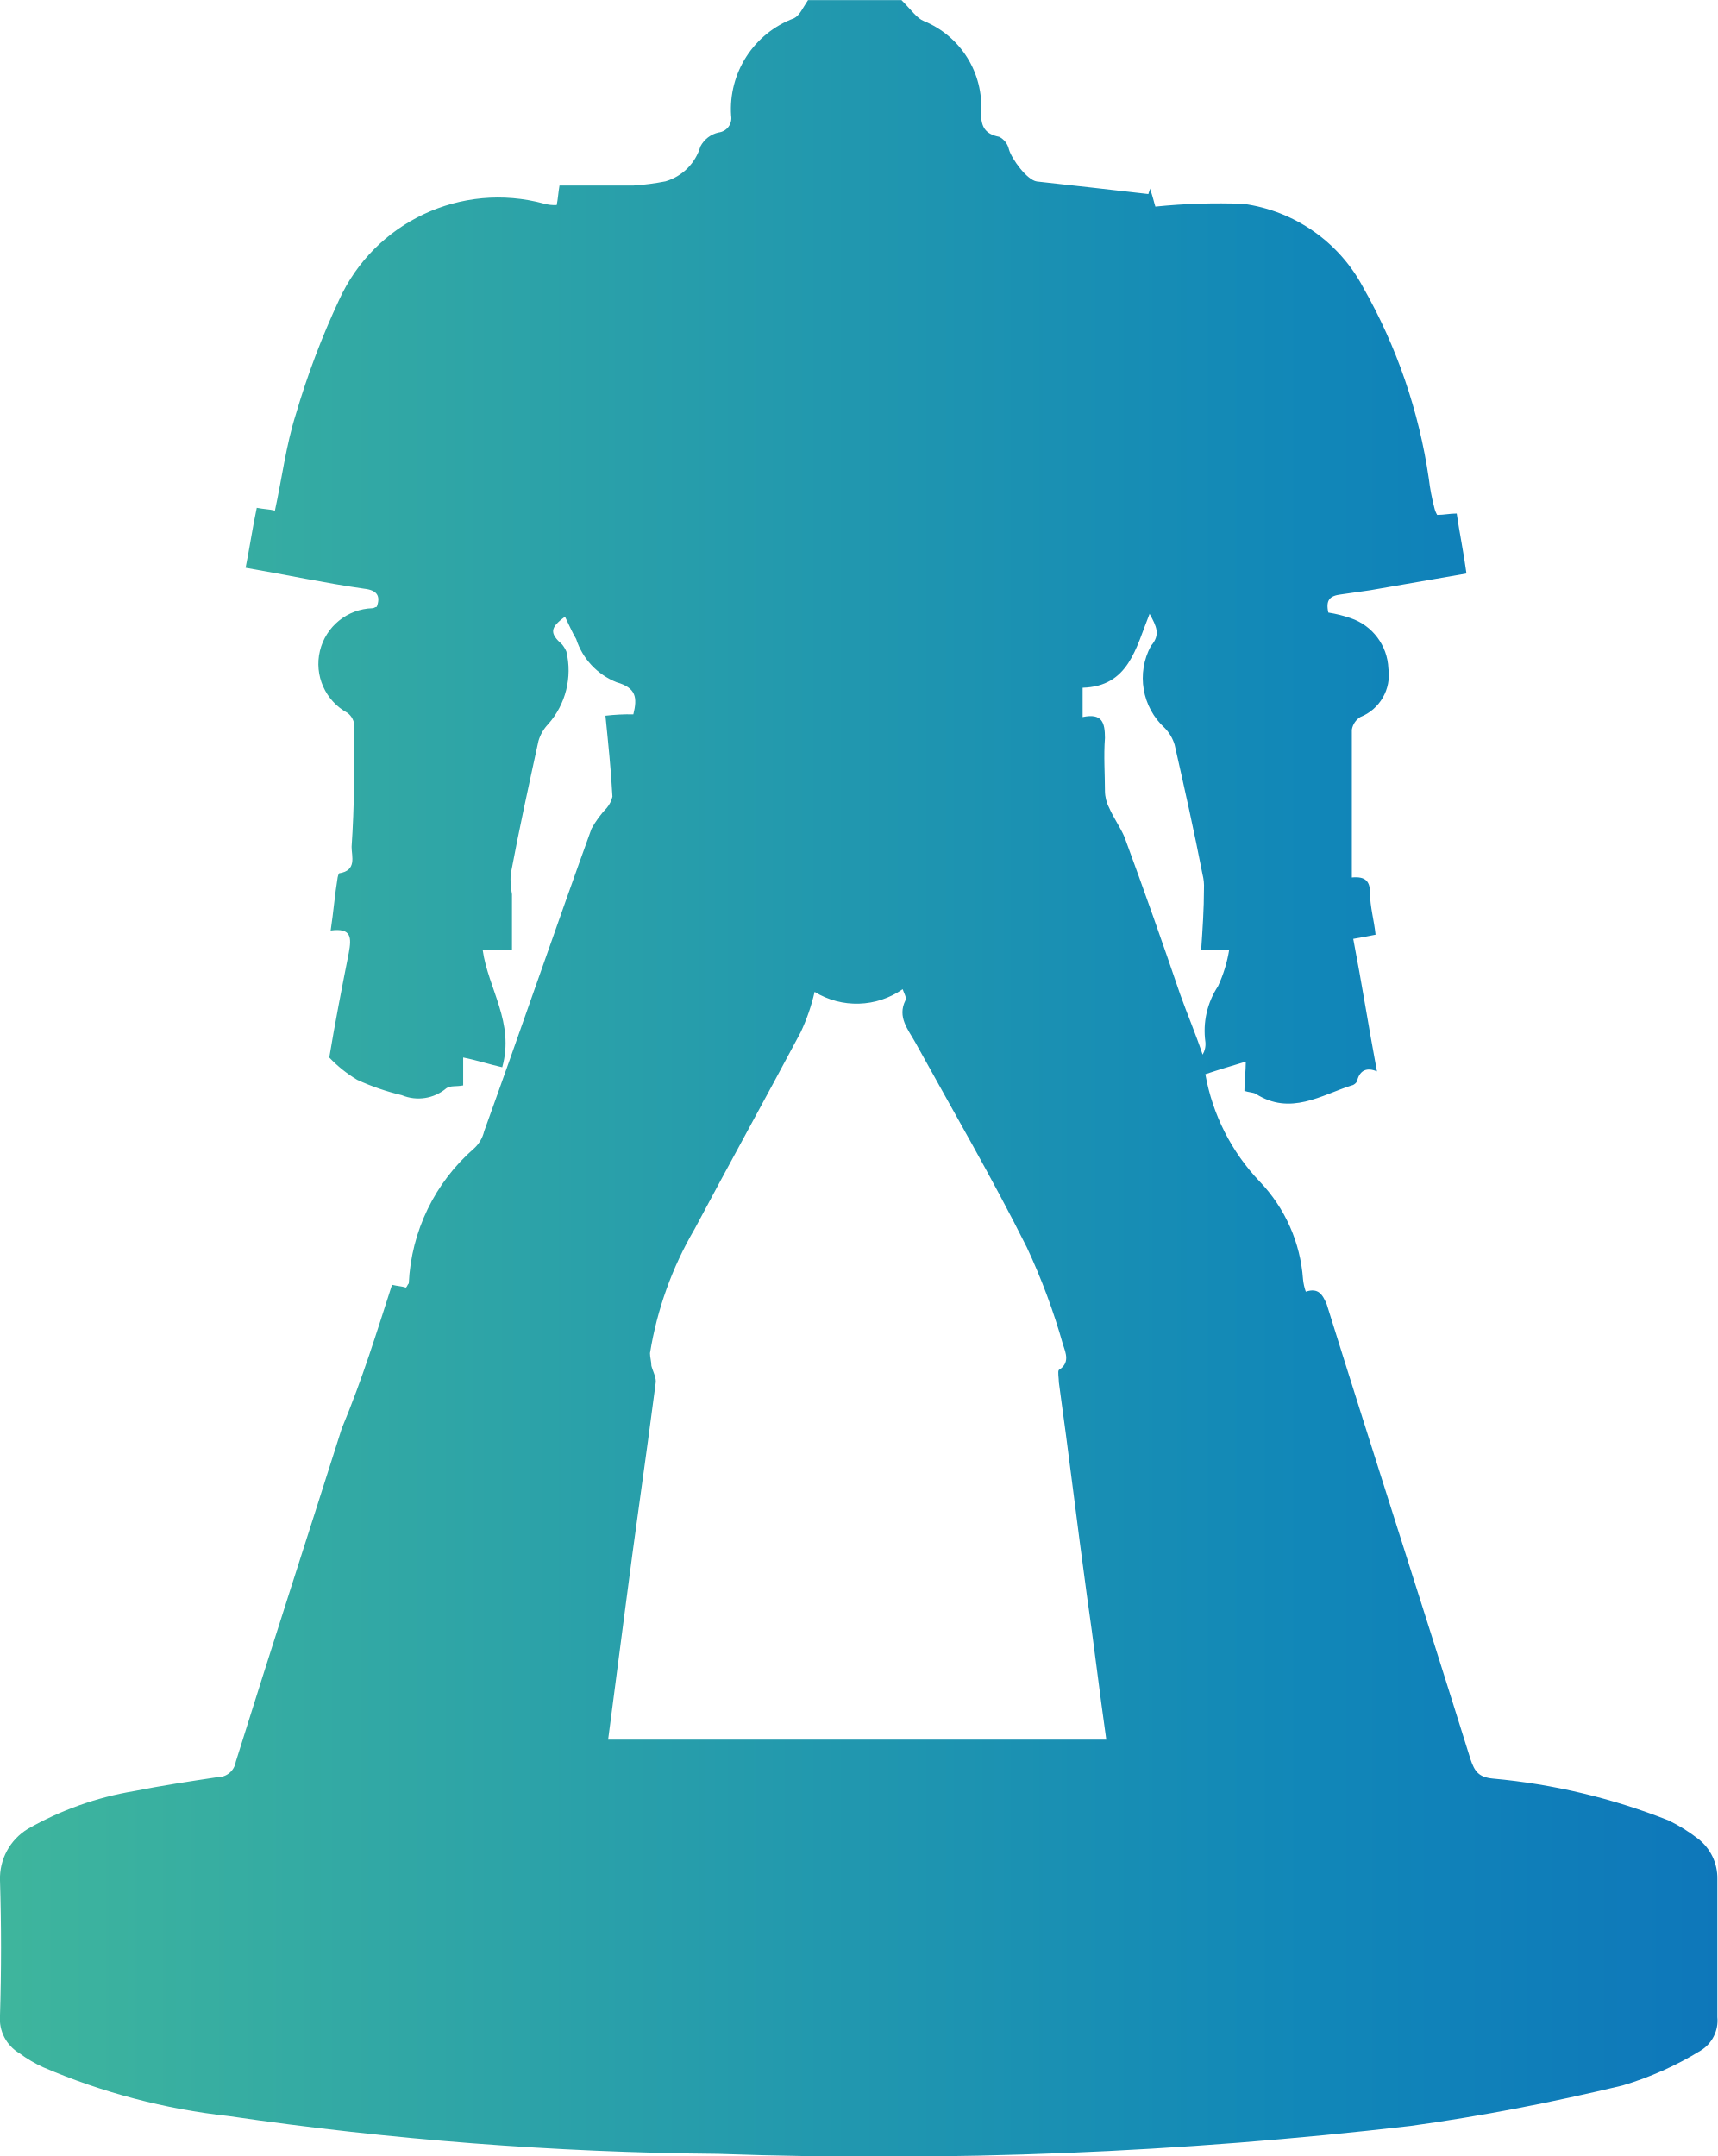
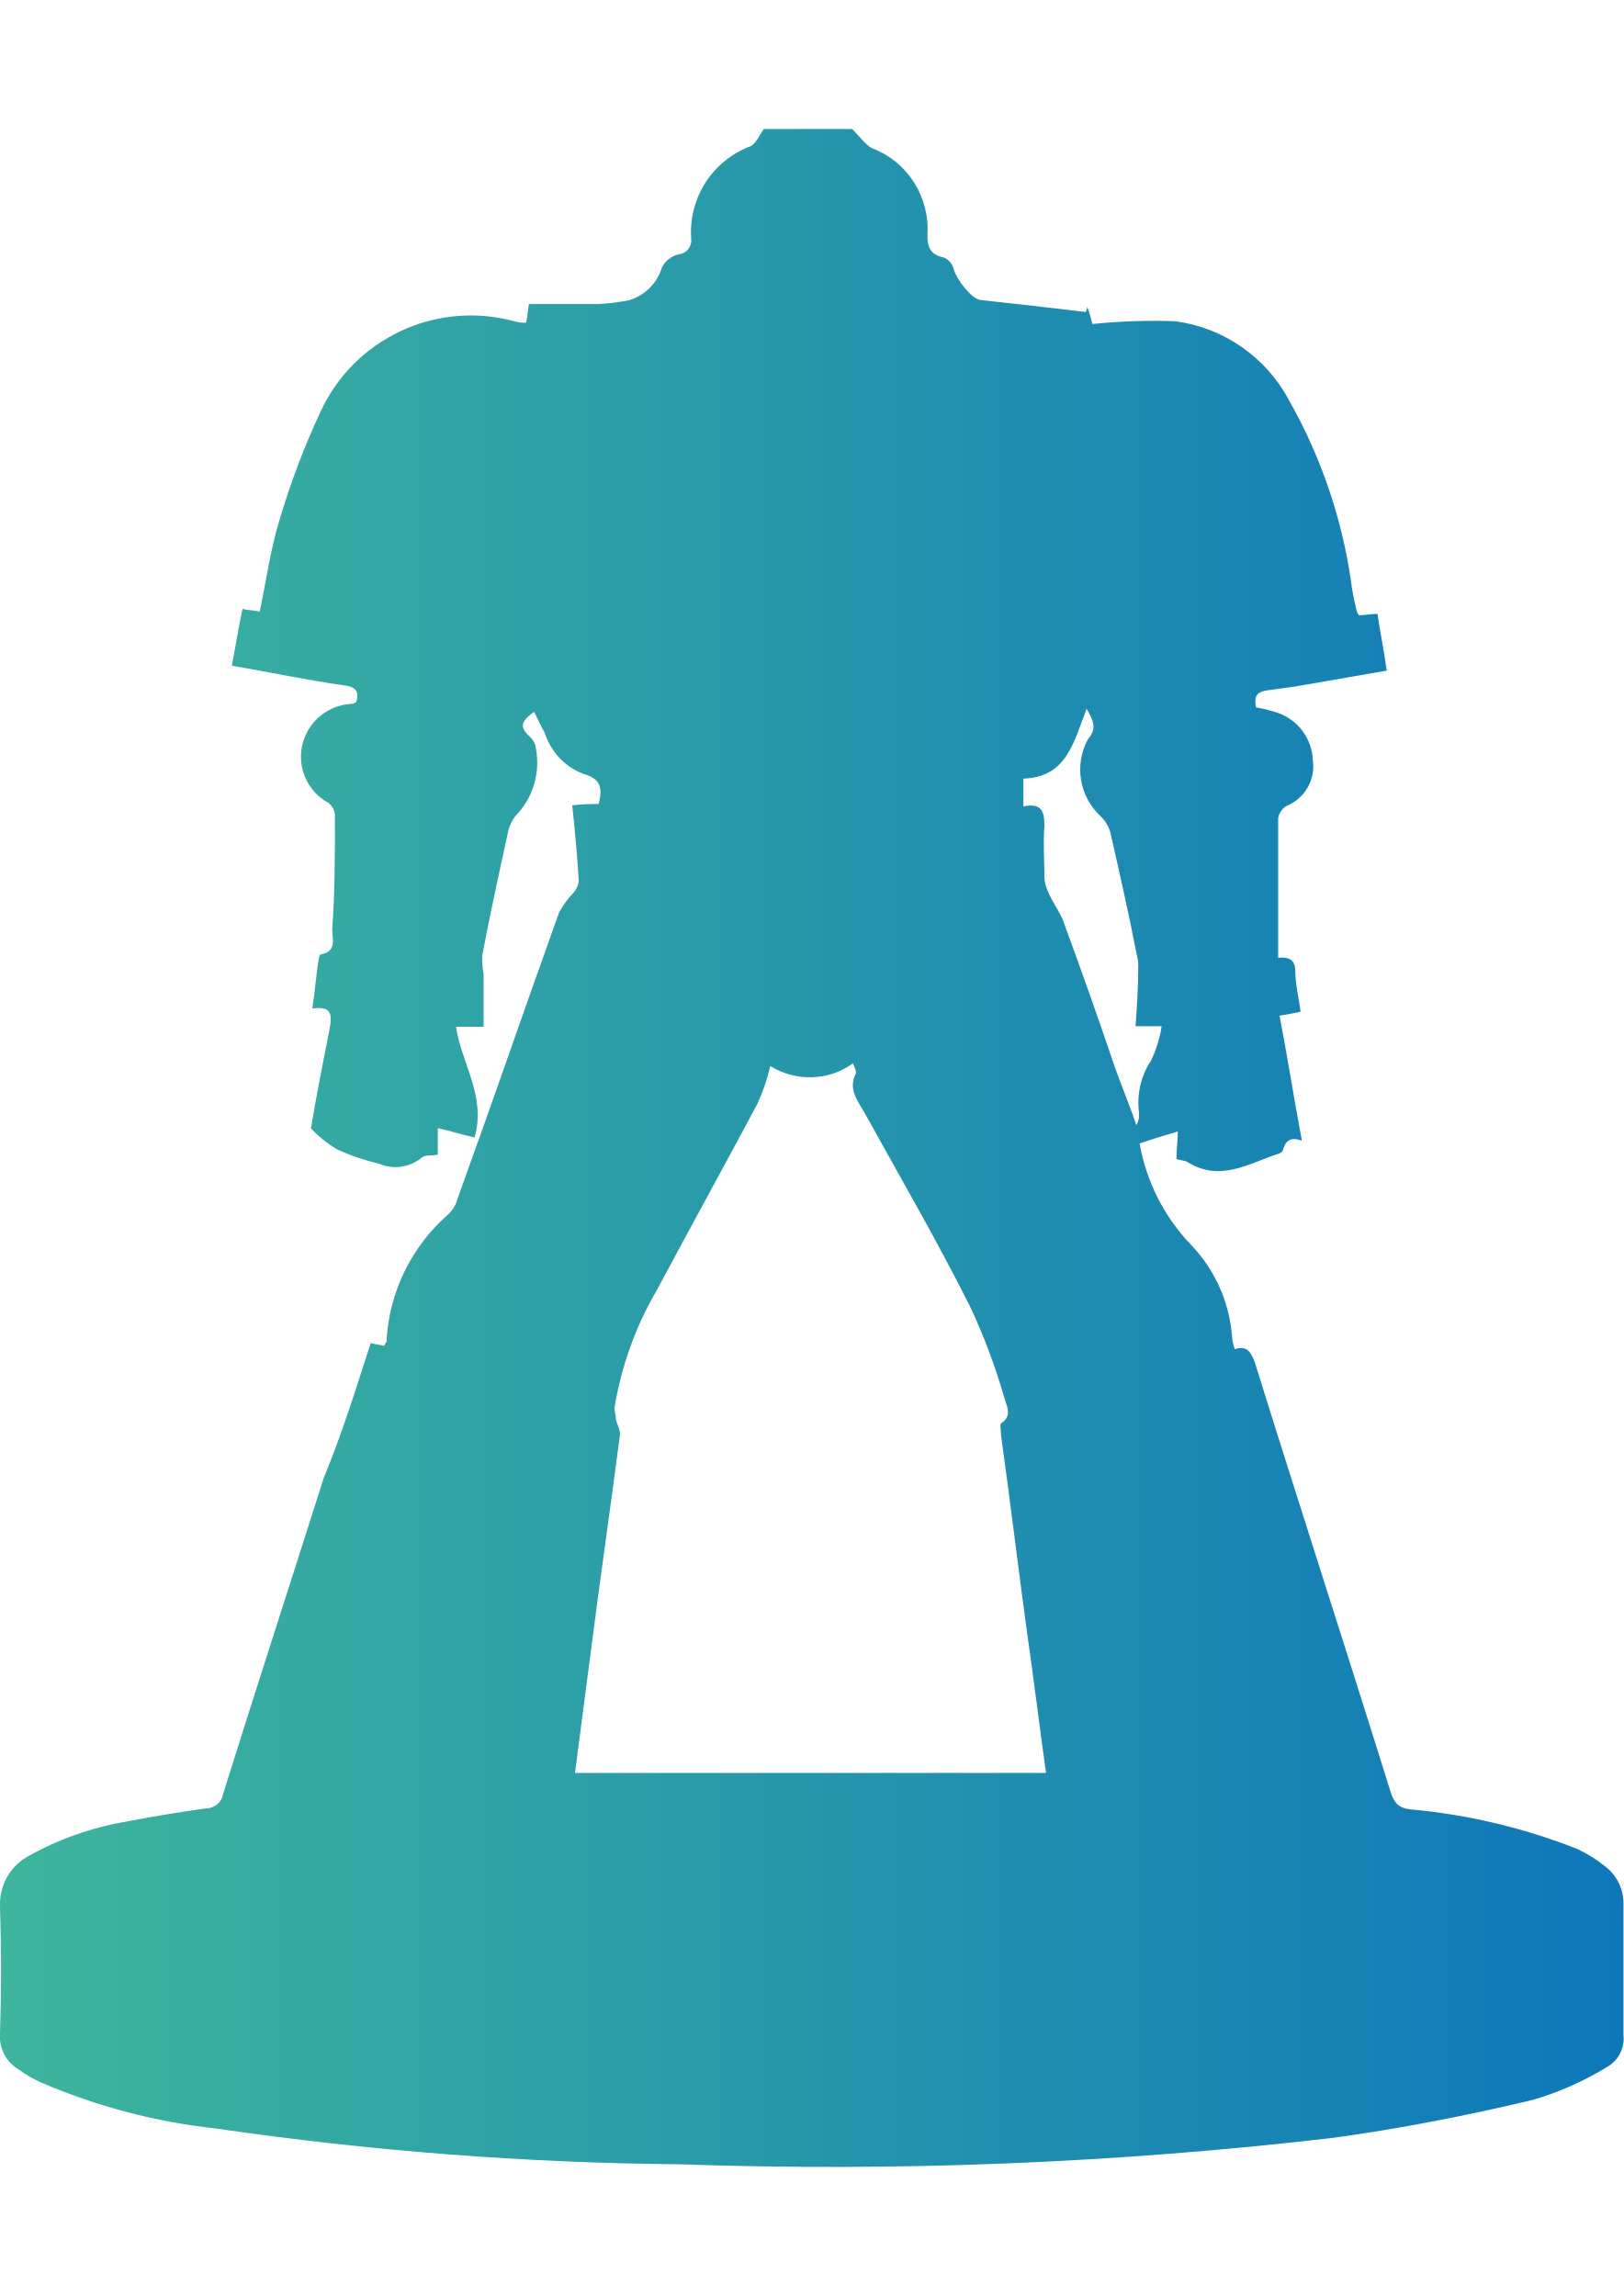
- <svg xmlns="http://www.w3.org/2000/svg" viewBox="3600.498 795.999 54.602 68.552">
-   <defs>
-     <style>
-       .cls-1 {
-         fill: url(#linear-gradient);
-       }
-     </style>
-     <linearGradient id="linear-gradient" x1="0.003" y1="0.498" x2="1.003" y2="0.498" gradientUnits="objectBoundingBox">
-       <stop offset="0" stop-color="#3eb59d" />
-       <stop offset="0.759" stop-color="#1187b8" />
-       <stop offset="1" stop-color="#0e77ba" />
-     </linearGradient>
-   </defs>
-   <path id="Tracé_82" data-name="Tracé 82" class="cls-1" d="M12.064,41.051c.177.044.31.044.444.089.044-.044.044-.089.089-.133a6.062,6.062,0,0,1,2.085-4.3,1.064,1.064,0,0,0,.31-.532c1.153-3.194,2.262-6.432,3.415-9.625a3.178,3.178,0,0,1,.488-.665.873.873,0,0,0,.177-.355c-.044-.843-.133-1.686-.222-2.573a6.565,6.565,0,0,1,.887-.044c.133-.532.089-.843-.532-1.02a2.2,2.2,0,0,1-1.286-1.375c-.133-.222-.222-.444-.355-.71-.488.355-.488.532-.089.887a.969.969,0,0,1,.133.222,2.578,2.578,0,0,1-.577,2.306,1.3,1.3,0,0,0-.31.532c-.31,1.419-.621,2.839-.887,4.258a2.728,2.728,0,0,0,.044.621v1.774h-.931c.177,1.242,1.02,2.306.621,3.726-.4-.089-.8-.222-1.242-.31v.887c-.222.044-.4,0-.532.089a1.376,1.376,0,0,1-1.419.222,7.656,7.656,0,0,1-1.419-.488,4.148,4.148,0,0,1-.887-.71c.177-1.065.4-2.218.621-3.327.089-.488.089-.8-.577-.71.089-.577.133-1.153.222-1.686a.447.447,0,0,1,.044-.133c.577-.089.4-.532.4-.843.089-1.286.089-2.573.089-3.815a.546.546,0,0,0-.222-.444,1.772,1.772,0,0,1,.8-3.327c.044,0,.089-.044.133-.044.133-.355,0-.532-.4-.577-1.242-.177-2.484-.444-3.77-.665.133-.665.222-1.286.355-1.907.222.044.4.044.577.089.222-1.02.355-2.085.665-3.061a25.577,25.577,0,0,1,1.375-3.637A5.559,5.559,0,0,1,16.9,6.676a1.228,1.228,0,0,0,.4.044c.044-.222.044-.355.089-.621h2.351a8.03,8.03,0,0,0,1.02-.133,1.637,1.637,0,0,0,1.109-1.109.863.863,0,0,1,.577-.444.458.458,0,0,0,.4-.532,3.082,3.082,0,0,1,2-3.1c.177-.089.266-.31.444-.577h2.972c.31.31.488.577.71.665a2.935,2.935,0,0,1,1.819,2.927c0,.444.133.665.577.754a.588.588,0,0,1,.31.4c.089.31.577.976.887,1.02,1.2.133,2.4.266,3.548.4,0-.044.044-.089.044-.177.089.222.133.444.177.577a20.026,20.026,0,0,1,2.794-.089,5.086,5.086,0,0,1,3.815,2.661,17.355,17.355,0,0,1,2.085,6.077,6.885,6.885,0,0,0,.177.931.749.749,0,0,0,.089.222c.222,0,.4-.044.621-.044.089.621.222,1.242.31,1.907l-3.061.532-.931.133c-.355.044-.488.177-.4.577a4.153,4.153,0,0,1,.71.177,1.764,1.764,0,0,1,1.2,1.6A1.438,1.438,0,0,1,42.847,23a.591.591,0,0,0-.266.4v4.7c.444-.044.577.133.577.488,0,.444.133.887.177,1.331-.222.044-.444.089-.71.133.266,1.375.488,2.794.754,4.214-.31-.133-.532-.044-.621.266,0,.089-.133.177-.177.177-.976.31-1.952.976-3.061.266-.089-.044-.222-.044-.355-.089,0-.31.044-.621.044-.931-.444.133-.887.266-1.286.4a6.625,6.625,0,0,0,1.73,3.415,5,5,0,0,1,1.375,3.1,1.646,1.646,0,0,0,.089.4c.4-.133.532.089.665.4,1.508,4.835,3.061,9.625,4.569,14.46.133.4.266.577.71.621a20.157,20.157,0,0,1,5.589,1.331,5.312,5.312,0,0,1,.931.577,1.577,1.577,0,0,1,.621,1.286v4.391a1.12,1.12,0,0,1-.532,1.065,10.378,10.378,0,0,1-2.484,1.109c-2.218.532-4.48.976-6.742,1.286a145.823,145.823,0,0,1-22,.887,114.443,114.443,0,0,1-15.569-1.2,20.69,20.69,0,0,1-5.9-1.552,4.212,4.212,0,0,1-.754-.444,1.271,1.271,0,0,1-.621-1.2c.044-1.419.044-2.883,0-4.3A1.843,1.843,0,0,1,.487,58.35a10.219,10.219,0,0,1,3.371-1.2c.887-.177,1.774-.31,2.661-.444a.577.577,0,0,0,.577-.488c1.109-3.548,2.262-7.1,3.371-10.6C11.132,44.023,11.576,42.56,12.064,41.051ZM25.5,31.737a6.294,6.294,0,0,1-.444,1.286c-1.109,2.085-2.262,4.169-3.371,6.254a11.4,11.4,0,0,0-1.419,3.948c0,.133.044.266.044.4.044.177.177.4.133.577-.31,2.4-.665,4.79-.976,7.23-.177,1.375-.355,2.706-.532,4.081H34.774c-.222-1.552-.4-3.1-.621-4.613-.31-2.262-.577-4.524-.887-6.742,0-.133-.044-.355,0-.4.355-.222.222-.532.133-.8a20.152,20.152,0,0,0-1.153-3.1c-1.109-2.218-2.351-4.347-3.548-6.52-.222-.4-.577-.8-.31-1.331.044-.089-.044-.222-.089-.355A2.553,2.553,0,0,1,25.5,31.737ZM37.79,30.406c.044-.665.089-1.286.089-1.952a1.509,1.509,0,0,0-.044-.444c-.266-1.375-.577-2.75-.887-4.125a1.3,1.3,0,0,0-.31-.532,2.15,2.15,0,0,1-.444-2.617c.31-.355.177-.621-.044-1.02-.444,1.109-.665,2.306-2.129,2.351V23c.621-.133.71.177.71.665-.044.577,0,1.153,0,1.686a1.181,1.181,0,0,0,.133.532c.133.31.355.621.488.931.621,1.686,1.2,3.327,1.774,5.012.222.621.488,1.242.71,1.907a.659.659,0,0,0,.089-.4,2.573,2.573,0,0,1,.4-1.774,4.392,4.392,0,0,0,.355-1.153Z" transform="translate(3600.898 795.799)" />
+ <svg xmlns="http://www.w3.org/2000/svg" version="1.1" id="Calque_1" x="0px" y="0px" viewBox="0 0 595.3 841.9" enable-background="new 0 0 595.3 841.9" xml:space="preserve">
+   <linearGradient id="Tracé_82_1_" gradientUnits="userSpaceOnUse" x1="-5.271331e-002" y1="420.945" x2="595.333" y2="420.945">
+     <stop offset="0" style="stop-color:#3EB59D" />
+     <stop offset="1" style="stop-color:#0E77BA" />
+   </linearGradient>
+   <path id="Tracé_82" fill="url(#Tracé_82_1_)" d="M135.9,492.5c1.9,0.5,3.4,0.5,4.8,1c0.5-0.5,0.5-1,1-1.4  c0.8-18.1,9.1-35,22.7-46.9c1.7-1.6,2.8-3.6,3.4-5.8c12.6-34.8,24.7-70.1,37.2-104.9c1.5-2.6,3.2-5.1,5.3-7.2  c0.9-1.1,1.6-2.4,1.9-3.9c-0.5-9.2-1.4-18.4-2.4-28.1c3.2-0.4,6.4-0.5,9.7-0.5c1.4-5.8,1-9.2-5.8-11.1c-6.7-2.6-11.8-8.1-14-15  c-1.4-2.4-2.4-4.8-3.9-7.7c-5.3,3.9-5.3,5.8-1,9.7c0.6,0.7,1.1,1.6,1.4,2.4c2.1,8.9-0.2,18.3-6.3,25.1c-1.6,1.6-2.7,3.6-3.4,5.8  c-3.4,15.5-6.8,31-9.7,46.4c-0.1,2.3,0.1,4.5,0.5,6.8v19.3h-10.1c1.9,13.5,11.1,25.1,6.8,40.6c-4.4-1-8.7-2.4-13.5-3.4v9.7  c-2.4,0.5-4.4,0-5.8,1c-4.3,3.6-10.3,4.6-15.5,2.4c-5.3-1.3-10.5-3-15.5-5.3c-3.6-2.1-6.8-4.7-9.7-7.7c1.9-11.6,4.4-24.2,6.8-36.3  c1-5.3,1-8.7-6.3-7.7c1-6.3,1.4-12.6,2.4-18.4c0.1-0.5,0.2-1,0.5-1.4c6.3-1,4.4-5.8,4.4-9.2c1-14,1-28.1,1-41.6  c0-1.9-0.9-3.7-2.4-4.8c-9.4-5.1-12.8-16.8-7.7-26.2c3.3-6,9.6-9.9,16.4-10.1c0.5,0,1-0.5,1.4-0.5c1.4-3.9,0-5.8-4.4-6.3  c-13.5-1.9-27.1-4.8-41.1-7.2c1.4-7.2,2.4-14,3.9-20.8c2.4,0.5,4.4,0.5,6.3,1c2.4-11.1,3.9-22.7,7.2-33.4c4-13.6,9-26.8,15-39.7  c12.3-27,42.4-41.2,71.1-33.4c1.4,0.4,2.9,0.6,4.4,0.5c0.5-2.4,0.5-3.9,1-6.8h25.6c3.7-0.2,7.4-0.7,11.1-1.4  c5.8-1.7,10.4-6.3,12.1-12.1c1.3-2.5,3.6-4.2,6.3-4.8c2.7-0.3,4.7-2.8,4.4-5.5c0-0.1,0-0.2,0-0.3c-1-14.9,7.9-28.6,21.8-33.8  c1.9-1,2.9-3.4,4.8-6.3h32.4c3.4,3.4,5.3,6.3,7.7,7.2C333,59.6,341,72.5,340,86.3c0,4.8,1.4,7.2,6.3,8.2c1.7,0.9,3,2.5,3.4,4.4  c1,3.4,6.3,10.6,9.7,11.1c13.1,1.4,26.2,2.9,38.7,4.4c0-0.5,0.5-1,0.5-1.9c1,2.4,1.4,4.8,1.9,6.3c10.1-1,20.3-1.4,30.5-1  c17.7,2.4,33.2,13.2,41.6,29c11.6,20.5,19.3,42.9,22.7,66.3c0.4,3.4,1.1,6.8,1.9,10.1c0.2,0.9,0.5,1.7,1,2.4c2.4,0,4.4-0.5,6.8-0.5  c1,6.8,2.4,13.5,3.4,20.8l-33.4,5.8l-10.1,1.4c-3.9,0.5-5.3,1.9-4.4,6.3c2.6,0.4,5.2,1.1,7.7,1.9c7.6,2.5,12.8,9.5,13.1,17.4  c1.1,7.2-3,14.2-9.8,16.9c-1.5,1-2.6,2.6-2.9,4.4v51.2c4.8-0.5,6.3,1.4,6.3,5.3c0,4.8,1.4,9.7,1.9,14.5c-2.4,0.5-4.8,1-7.7,1.4  c2.9,15,5.3,30.5,8.2,45.9c-3.4-1.4-5.8-0.5-6.8,2.9c0,1-1.4,1.9-1.9,1.9c-10.6,3.4-21.3,10.6-33.4,2.9c-1-0.5-2.4-0.5-3.9-1  c0-3.4,0.5-6.8,0.5-10.1c-4.8,1.4-9.7,2.9-14,4.4c2.5,14,9,26.9,18.9,37.2c8.8,9.2,14.1,21.1,15,33.8c0.1,1.5,0.5,3,1,4.4  c4.4-1.4,5.8,1,7.2,4.4c16.4,52.7,33.4,104.9,49.8,157.6c1.4,4.4,2.9,6.3,7.7,6.8c20.9,1.9,41.4,6.8,60.9,14.5  c3.6,1.7,7,3.8,10.1,6.3c4.4,3.3,6.9,8.5,6.8,14v47.9c0.5,4.7-1.8,9.2-5.8,11.6c-8.5,5.2-17.6,9.3-27.1,12.1  c-24.2,5.8-48.8,10.6-73.5,14c-79.6,9.3-159.8,12.5-239.8,9.7c-56.8-0.5-113.5-4.9-169.7-13.1c-22.2-2.4-43.8-8.1-64.3-16.9  c-2.9-1.3-5.7-2.9-8.2-4.8c-4.6-2.7-7.2-7.8-6.8-13.1c0.5-15.5,0.5-31.4,0-46.9c-0.2-7.3,3.5-14.1,9.7-17.8  c11.4-6.5,23.8-10.9,36.8-13.1c9.7-1.9,19.3-3.4,29-4.8c3.1,0,5.8-2.2,6.3-5.3c12.1-38.7,24.7-77.4,36.8-115.6  C125.7,524.9,130.6,508.9,135.9,492.5z M282.4,390.9c-1.1,4.8-2.7,9.5-4.8,14c-12.1,22.7-24.7,45.5-36.8,68.2  c-7.8,13.3-13,27.9-15.5,43c0,1.5,0.5,2.9,0.5,4.4c0.5,1.9,1.9,4.4,1.4,6.3c-3.4,26.2-7.2,52.2-10.6,78.8c-1.9,15-3.9,29.5-5.8,44.5  h172.7c-2.4-16.9-4.4-33.8-6.8-50.3c-3.4-24.7-6.3-49.3-9.7-73.5c0-1.4-0.5-3.9,0-4.4c3.9-2.4,2.4-5.8,1.4-8.7  c-3.3-11.6-7.5-22.9-12.6-33.8c-12.1-24.2-25.6-47.4-38.7-71.1c-2.4-4.4-6.3-8.7-3.4-14.5c0.5-1-0.5-2.4-1-3.9  C303.8,396.4,291.8,396.7,282.4,390.9z M416.3,376.4c0.5-7.2,1-14,1-21.3c0.1-1.6-0.1-3.3-0.5-4.8c-2.9-15-6.3-30-9.7-45  c-0.6-2.2-1.8-4.2-3.4-5.8c-8-7.3-10-19-4.8-28.5c3.4-3.9,1.9-6.8-0.5-11.1c-4.8,12.1-7.2,25.1-23.2,25.6v10.2  c6.8-1.4,7.7,1.9,7.7,7.2c-0.5,6.3,0,12.6,0,18.4c0,2,0.5,4,1.4,5.8c1.4,3.4,3.9,6.8,5.3,10.1c6.8,18.4,13.1,36.3,19.3,54.6  c2.4,6.8,5.3,13.5,7.7,20.8c0.8-1.3,1.1-2.8,1-4.4c-0.9-6.8,0.6-13.6,4.4-19.3c1.9-4,3.2-8.2,3.9-12.6H416.3z" />
</svg>
